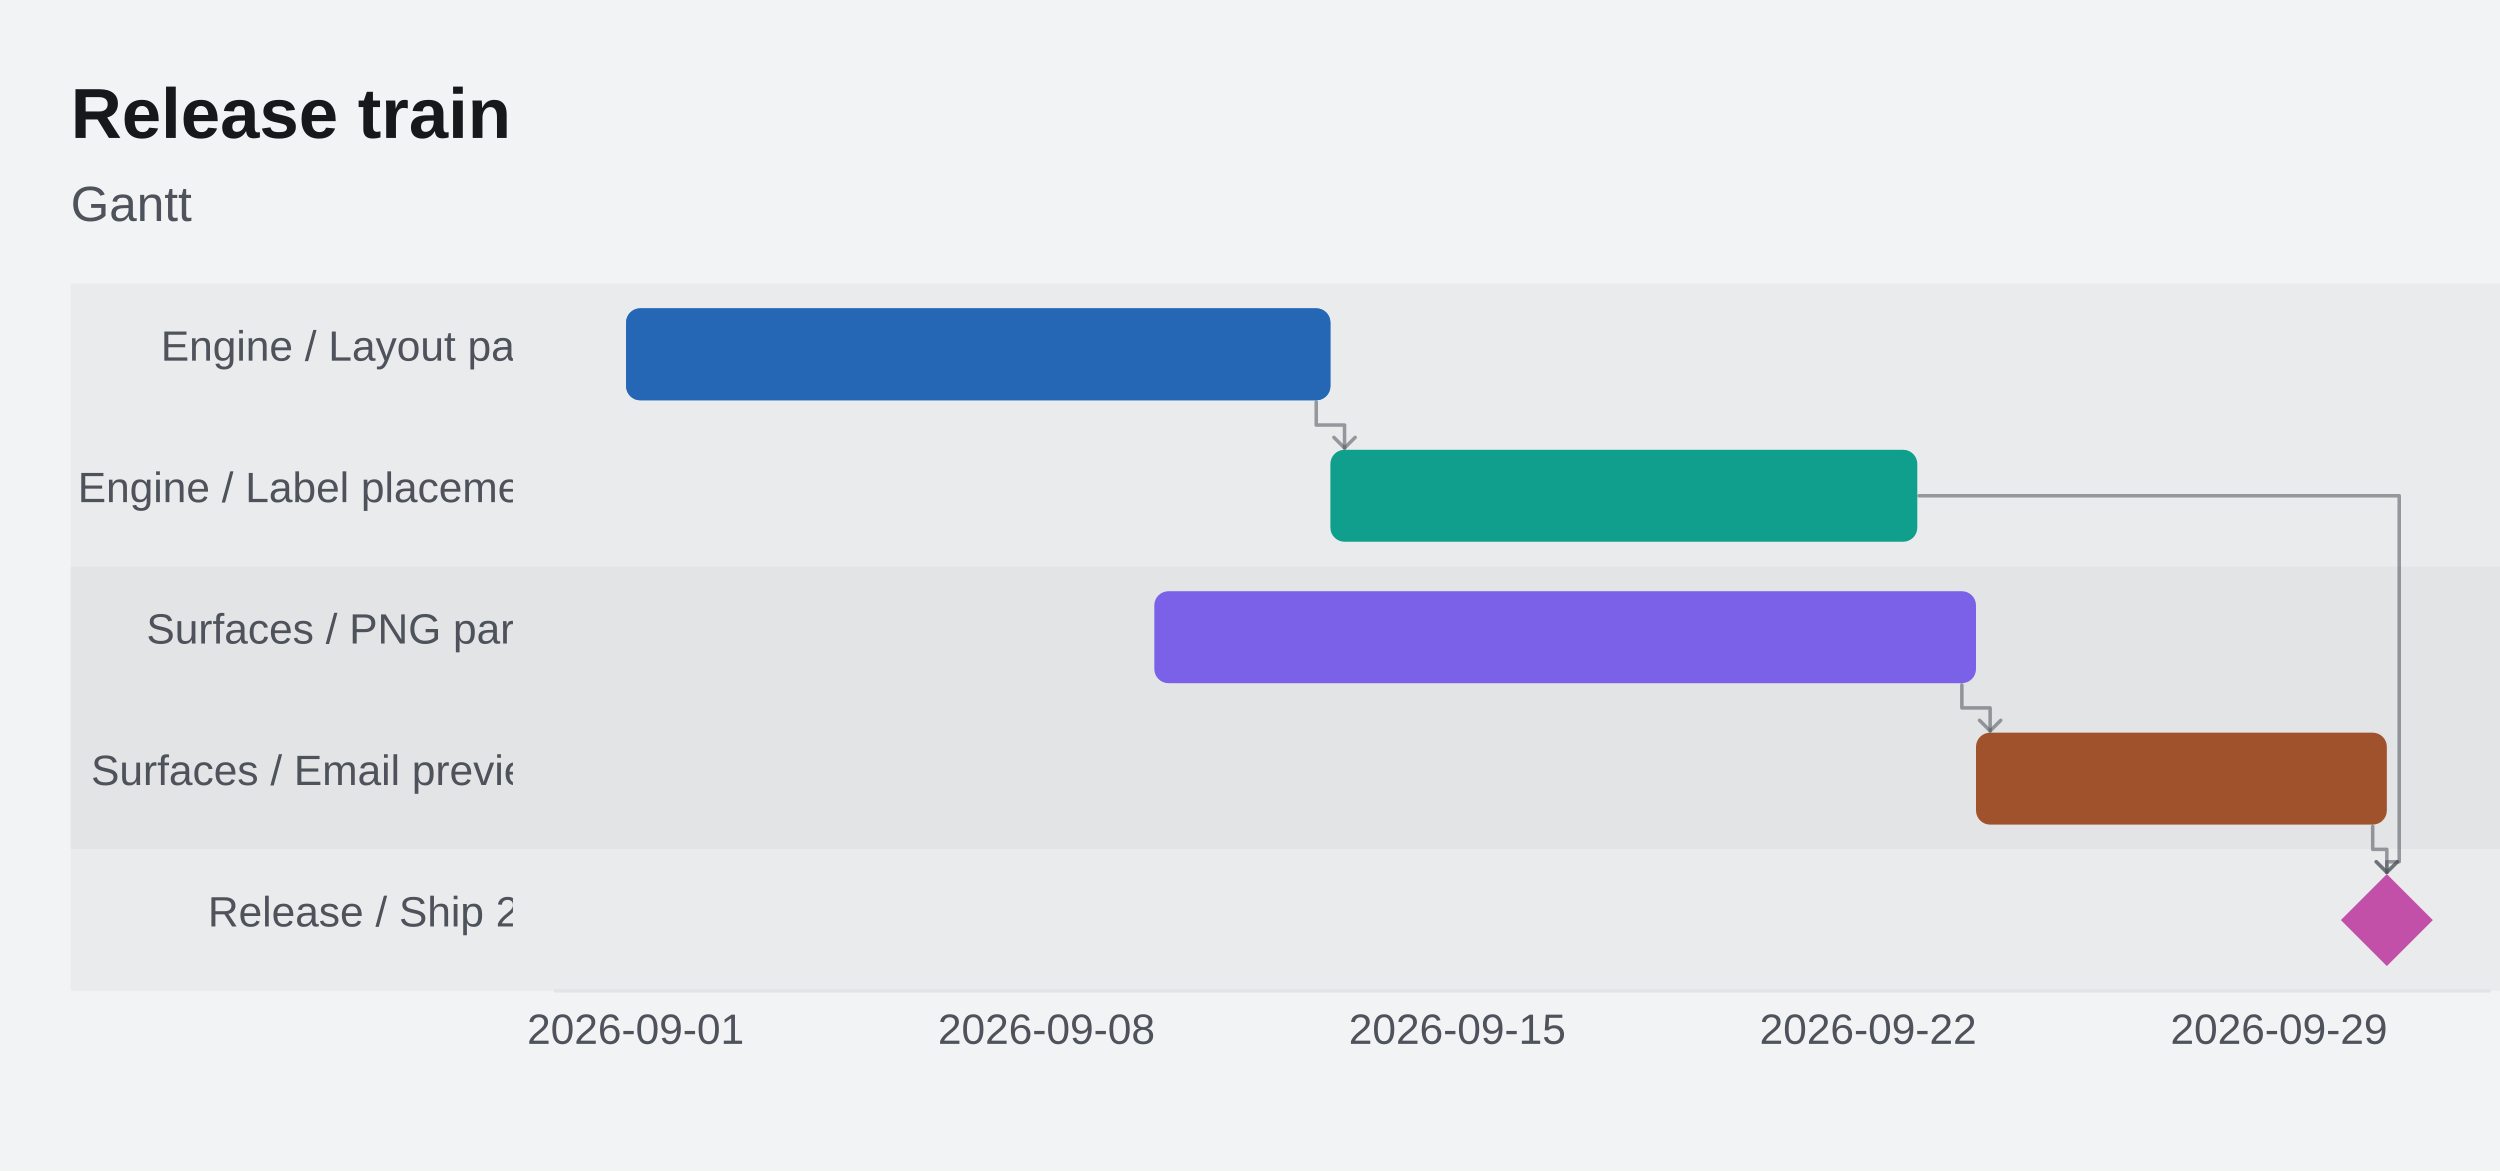
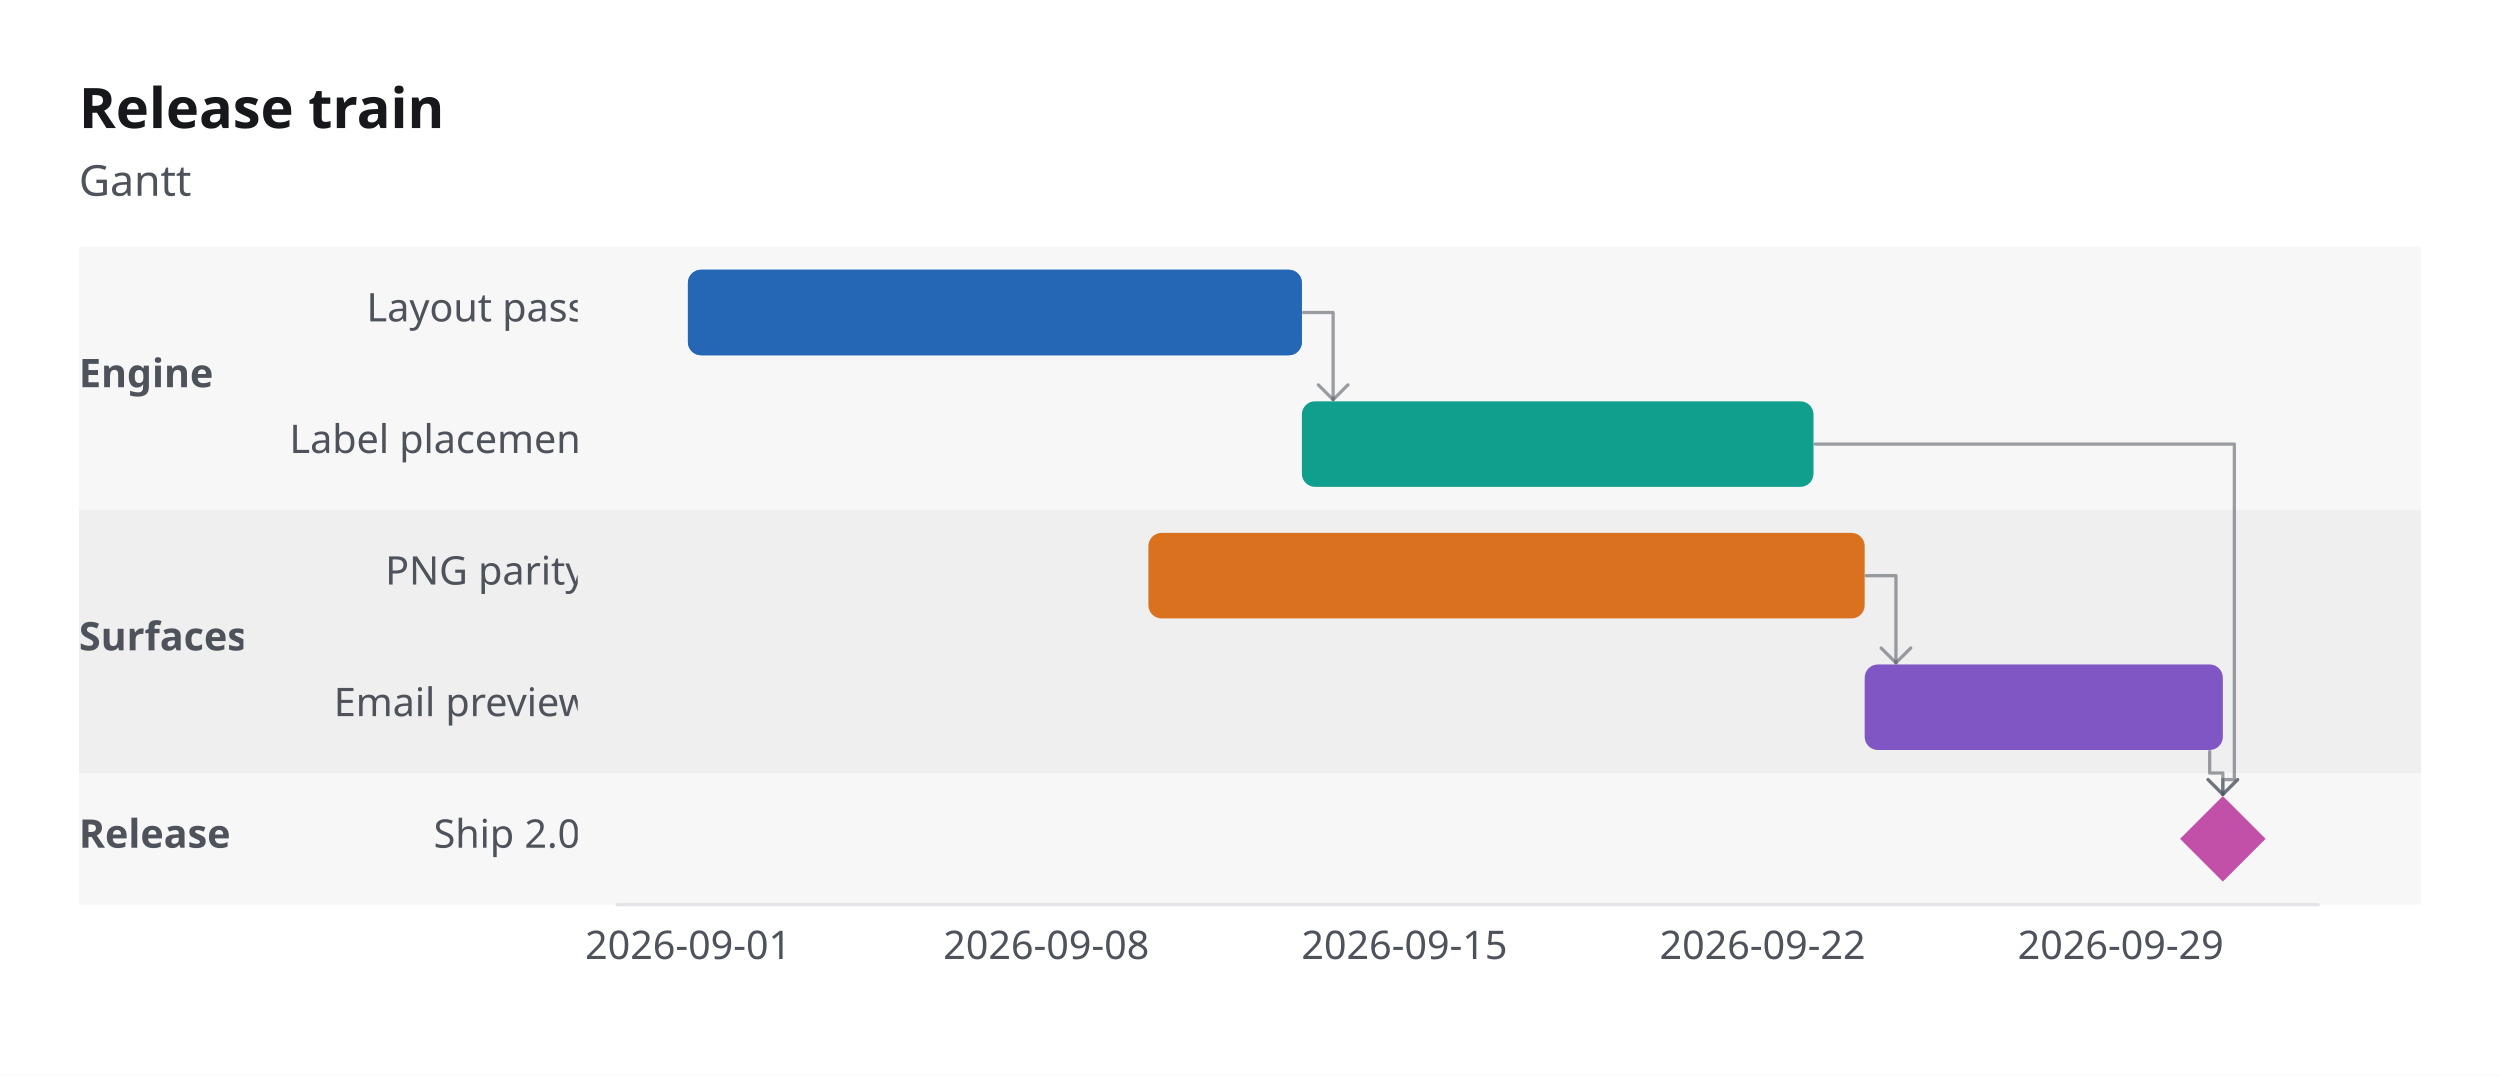
- <svg xmlns="http://www.w3.org/2000/svg" width="707" height="331" viewBox="4 0 707 331" stroke-linecap="round" stroke-linejoin="round" role="img" aria-label="Release train" aria-labelledby="cfx-mm-gantt-l-title" aria-describedby="cfx-mm-gantt-l-description">
+ <svg xmlns="http://www.w3.org/2000/svg" width="760" height="327" viewBox="0 0 760 327" stroke-linecap="round" stroke-linejoin="round" font-variant-numeric="tabular-nums" role="img" aria-label="Release train" aria-labelledby="cfx-mm-gantt-l-title" aria-describedby="cfx-mm-gantt-l-description">
  <defs>
    <clipPath id="cfx-mm-gantt-l-clip-1" clipPathUnits="userSpaceOnUse">
-       <rect x="24" y="24" width="712" height="283" />
-     </clipPath>
-     <clipPath id="cfx-mm-gantt-l-clip-19" clipPathUnits="userSpaceOnUse">
-       <rect x="24" y="80.2" width="712" height="226.8" />
-     </clipPath>
-     <clipPath id="cfx-mm-gantt-l-clip-46" clipPathUnits="userSpaceOnUse">
-       <rect x="24" y="87.2" width="125.059" height="26" />
-     </clipPath>
-     <clipPath id="cfx-mm-gantt-l-clip-51" clipPathUnits="userSpaceOnUse">
-       <rect x="24" y="127.2" width="125.059" height="26" />
-     </clipPath>
-     <clipPath id="cfx-mm-gantt-l-clip-56" clipPathUnits="userSpaceOnUse">
-       <rect x="24" y="167.2" width="125.059" height="26" />
-     </clipPath>
-     <clipPath id="cfx-mm-gantt-l-clip-61" clipPathUnits="userSpaceOnUse">
-       <rect x="24" y="207.2" width="125.059" height="26" />
-     </clipPath>
-     <clipPath id="cfx-mm-gantt-l-clip-66" clipPathUnits="userSpaceOnUse">
-       <rect x="24" y="247.2" width="125.059" height="26" />
-     </clipPath>
-     <clipPath id="cfx-mm-gantt-l-clip-72" clipPathUnits="userSpaceOnUse">
-       <rect x="161.059" y="80.2" width="546.939" height="200" />
-     </clipPath>
-     <clipPath id="cfx-mm-gantt-l-clip-74" clipPathUnits="userSpaceOnUse">
-       <path d="M 185.059 87.2 L 376.234 87.2 C 378.444 87.2 380.234 88.991 380.234 91.2 L 380.234 109.2 C 380.234 111.409 378.444 113.2 376.234 113.2 L 185.059 113.2 C 182.849 113.2 181.059 111.409 181.059 109.2 L 181.059 91.2 C 181.059 88.991 182.849 87.2 185.059 87.2 Z" clip-rule="evenodd" />
+       <rect x="24" y="24" width="712" height="279" />
+     </clipPath>
+     <clipPath id="cfx-mm-gantt-l-clip-12" clipPathUnits="userSpaceOnUse">
+       <rect x="24" y="75" width="50" height="80" />
+     </clipPath>
+     <clipPath id="cfx-mm-gantt-l-clip-18" clipPathUnits="userSpaceOnUse">
+       <rect x="24" y="155" width="50" height="80" />
+     </clipPath>
+     <clipPath id="cfx-mm-gantt-l-clip-24" clipPathUnits="userSpaceOnUse">
+       <rect x="24" y="235" width="50" height="40" />
+     </clipPath>
+     <clipPath id="cfx-mm-gantt-l-clip-28" clipPathUnits="userSpaceOnUse">
+       <rect x="24" y="75" width="712" height="228" />
+     </clipPath>
+     <clipPath id="cfx-mm-gantt-l-clip-55" clipPathUnits="userSpaceOnUse">
+       <rect x="86" y="82" width="89.624" height="26" />
+     </clipPath>
+     <clipPath id="cfx-mm-gantt-l-clip-60" clipPathUnits="userSpaceOnUse">
+       <rect x="86" y="122" width="89.624" height="26" />
+     </clipPath>
+     <clipPath id="cfx-mm-gantt-l-clip-65" clipPathUnits="userSpaceOnUse">
+       <rect x="86" y="162" width="89.624" height="26" />
+     </clipPath>
+     <clipPath id="cfx-mm-gantt-l-clip-70" clipPathUnits="userSpaceOnUse">
+       <rect x="86" y="202" width="89.624" height="26" />
+     </clipPath>
+     <clipPath id="cfx-mm-gantt-l-clip-75" clipPathUnits="userSpaceOnUse">
+       <rect x="86" y="242" width="89.624" height="26" />
+     </clipPath>
+     <clipPath id="cfx-mm-gantt-l-clip-81" clipPathUnits="userSpaceOnUse">
+       <rect x="187.624" y="75" width="517.116" height="200" />
+     </clipPath>
+     <clipPath id="cfx-mm-gantt-l-clip-83" clipPathUnits="userSpaceOnUse">
+       <path d="M 213.124 82 L 391.77 82 C 393.98 82 395.77 83.791 395.77 86 L 395.77 104 C 395.77 106.209 393.98 108 391.77 108 L 213.124 108 C 210.915 108 209.124 106.209 209.124 104 L 209.124 86 C 209.124 83.791 210.915 82 213.124 82 Z" clip-rule="evenodd" />
    </clipPath>
  </defs>
-   <rect x="0" y="0" width="760" height="331" rx="0" data-cfx-role="background" fill="#F2F3F4" stroke="none" stroke-width="1" />
+   <rect x="0" y="0" width="760" height="327" rx="0" data-cfx-role="background" fill="#FFFFFF" stroke="none" stroke-width="1" />
  <g clip-path="url(#cfx-mm-gantt-l-clip-1)">
-     <g data-cfx-role="frame-heading-source" data-cfx-authored-font-request="Calibri, Carlito, Segoe UI, Arial, system-ui, sans-serif|700|normal|20|">
+     <g data-cfx-role="frame-heading-source" data-cfx-authored-font-request="Archivo, &quot;Segoe UI Variable Text&quot;, &quot;Segoe UI&quot;, system-ui, -apple-system, sans-serif|600|normal|17|">
      <g data-cfx-role="frame-heading">
-         <text x="24" y="39" font-family="Calibri, Carlito, Segoe UI, Arial, system-ui, sans-serif" font-size="20" font-weight="700" font-style="normal" fill="#16181C" xml:space="preserve" style="white-space:pre;font-language-override:normal;font-palette:normal">Release train</text>
-       </g>
-     </g>
-     <g data-cfx-role="frame-heading-source" data-cfx-authored-font-request="Calibri, Carlito, Segoe UI, Arial, system-ui, sans-serif|400|normal|14|">
+         <text x="24" y="38.926" font-family="Archivo, &quot;Segoe UI Variable Text&quot;, &quot;Segoe UI&quot;, system-ui, -apple-system, sans-serif" font-size="17" font-weight="600" font-style="normal" fill="#16181C" xml:space="preserve" style="white-space:pre;font-language-override:normal;font-palette:normal">Release train</text>
+       </g>
+     </g>
+     <g data-cfx-role="frame-heading-source" data-cfx-authored-font-request="Archivo, &quot;Segoe UI Variable Text&quot;, &quot;Segoe UI&quot;, system-ui, -apple-system, sans-serif|400|normal|13|">
      <g data-cfx-role="frame-heading">
-         <text x="24" y="62.5" font-family="Calibri, Carlito, Segoe UI, Arial, system-ui, sans-serif" font-size="14" font-weight="400" font-style="normal" fill="#4D525B" xml:space="preserve" style="white-space:pre;font-language-override:normal;font-palette:normal">Gantt</text>
+         <text x="24" y="59.514" font-family="Archivo, &quot;Segoe UI Variable Text&quot;, &quot;Segoe UI&quot;, system-ui, -apple-system, sans-serif" font-size="13" font-weight="400" font-style="normal" fill="#4D525B" xml:space="preserve" style="white-space:pre;font-language-override:normal;font-palette:normal">Gantt</text>
      </g>
    </g>
  </g>
  <g id="cfx-mm-gantt-l-node-9" data-cfx-source-id="gantt" data-cfx-role="gantt-chart" data-cfx-max="46296" data-cfx-min="46266">
    <g id="cfx-mm-gantt-l-node-10" data-cfx-source-id="gantt-section-1" data-cfx-role="gantt-section" data-section="Engine">
-       <rect x="24" y="80.2" width="712" height="80" rx="0" data-cfx-role="gantt-section-band" fill="#EAEBEC" stroke="none" stroke-width="1" />
-     </g>
-     <g id="cfx-mm-gantt-l-node-13" data-cfx-source-id="gantt-section-2" data-cfx-role="gantt-section" data-section="Surfaces">
-       <rect x="24" y="160.2" width="712" height="80" rx="0" data-cfx-role="gantt-section-band" fill="#E3E4E5" stroke="none" stroke-width="1" />
-     </g>
-     <g id="cfx-mm-gantt-l-node-16" data-cfx-source-id="gantt-section-3" data-cfx-role="gantt-section" data-section="Release">
-       <rect x="24" y="240.2" width="712" height="40" rx="0" data-cfx-role="gantt-section-band" fill="#EAEBEC" stroke="none" stroke-width="1" />
-     </g>
-     <g clip-path="url(#cfx-mm-gantt-l-clip-19)">
-       <g transform="rotate(0 181.059 293.4)">
-         <g id="cfx-mm-gantt-l-node-21" data-cfx-source-id="schedule-tick-0" data-cfx-role="schedule-tick-label">
-           <text x="153.057" y="295.2" font-family="Calibri, Carlito, Segoe UI, Arial, system-ui, sans-serif" font-size="12" font-weight="400" font-style="normal" fill="#4D525B" xml:space="preserve" style="white-space:pre;font-language-override:normal;font-palette:normal;font-variant-numeric:tabular-nums">2026-09-01</text>
-         </g>
-       </g>
-     </g>
-     <g clip-path="url(#cfx-mm-gantt-l-clip-19)">
-       <g transform="rotate(0 297.244 293.4)">
-         <g id="cfx-mm-gantt-l-node-26" data-cfx-source-id="schedule-tick-1" data-cfx-role="schedule-tick-label">
-           <text x="269.243" y="295.2" font-family="Calibri, Carlito, Segoe UI, Arial, system-ui, sans-serif" font-size="12" font-weight="400" font-style="normal" fill="#4D525B" xml:space="preserve" style="white-space:pre;font-language-override:normal;font-palette:normal;font-variant-numeric:tabular-nums">2026-09-08</text>
-         </g>
-       </g>
-     </g>
-     <g clip-path="url(#cfx-mm-gantt-l-clip-19)">
-       <g transform="rotate(0 413.43 293.4)">
-         <g id="cfx-mm-gantt-l-node-31" data-cfx-source-id="schedule-tick-2" data-cfx-role="schedule-tick-label">
-           <text x="385.428" y="295.2" font-family="Calibri, Carlito, Segoe UI, Arial, system-ui, sans-serif" font-size="12" font-weight="400" font-style="normal" fill="#4D525B" xml:space="preserve" style="white-space:pre;font-language-override:normal;font-palette:normal;font-variant-numeric:tabular-nums">2026-09-15</text>
-         </g>
-       </g>
-     </g>
-     <g clip-path="url(#cfx-mm-gantt-l-clip-19)">
-       <g transform="rotate(0 529.616 293.4)">
-         <g id="cfx-mm-gantt-l-node-36" data-cfx-source-id="schedule-tick-3" data-cfx-role="schedule-tick-label">
-           <text x="501.614" y="295.2" font-family="Calibri, Carlito, Segoe UI, Arial, system-ui, sans-serif" font-size="12" font-weight="400" font-style="normal" fill="#4D525B" xml:space="preserve" style="white-space:pre;font-language-override:normal;font-palette:normal;font-variant-numeric:tabular-nums">2026-09-22</text>
-         </g>
-       </g>
-     </g>
-     <g clip-path="url(#cfx-mm-gantt-l-clip-19)">
-       <g transform="rotate(0 645.802 293.4)">
-         <g id="cfx-mm-gantt-l-node-41" data-cfx-source-id="schedule-tick-4" data-cfx-role="schedule-tick-label">
-           <text x="617.8" y="295.2" font-family="Calibri, Carlito, Segoe UI, Arial, system-ui, sans-serif" font-size="12" font-weight="400" font-style="normal" fill="#4D525B" xml:space="preserve" style="white-space:pre;font-language-override:normal;font-palette:normal;font-variant-numeric:tabular-nums">2026-09-29</text>
-         </g>
-       </g>
-     </g>
-     <line x1="161.059" y1="280.2" x2="707.998" y2="280.2" data-cfx-role="schedule-axis" fill="none" stroke="#E2E4E7" stroke-width="1" />
-     <g id="cfx-mm-gantt-l-node-45" data-cfx-source-id="schedule-lane-row-0" data-cfx-role="schedule-row" data-cfx-lane-id="cfx:auto:1">
-       <g clip-path="url(#cfx-mm-gantt-l-clip-46)">
-         <g id="cfx-mm-gantt-l-node-47" data-cfx-source-id="schedule-row-0" data-cfx-role="schedule-row-label">
-           <text x="49.49" y="102" font-family="Calibri, Carlito, Segoe UI, Arial, system-ui, sans-serif" font-size="12" font-weight="400" font-style="normal" fill="#4D525B" xml:space="preserve" style="white-space:pre;font-language-override:normal;font-palette:normal">Engine / Layout pass</text>
-         </g>
-       </g>
-     </g>
-     <g id="cfx-mm-gantt-l-node-50" data-cfx-source-id="schedule-lane-row-1" data-cfx-role="schedule-row" data-cfx-lane-id="cfx:auto:2">
-       <g clip-path="url(#cfx-mm-gantt-l-clip-51)">
-         <g id="cfx-mm-gantt-l-node-52" data-cfx-source-id="schedule-row-1" data-cfx-role="schedule-row-label">
-           <text x="26" y="142" font-family="Calibri, Carlito, Segoe UI, Arial, system-ui, sans-serif" font-size="12" font-weight="400" font-style="normal" fill="#4D525B" xml:space="preserve" style="white-space:pre;font-language-override:normal;font-palette:normal">Engine / Label placement</text>
-         </g>
-       </g>
-     </g>
-     <g id="cfx-mm-gantt-l-node-55" data-cfx-source-id="schedule-lane-row-2" data-cfx-role="schedule-row" data-cfx-lane-id="cfx:auto:3">
-       <g clip-path="url(#cfx-mm-gantt-l-clip-56)">
-         <g id="cfx-mm-gantt-l-node-57" data-cfx-source-id="schedule-row-2" data-cfx-role="schedule-row-label">
-           <text x="45.412" y="182" font-family="Calibri, Carlito, Segoe UI, Arial, system-ui, sans-serif" font-size="12" font-weight="400" font-style="normal" fill="#4D525B" xml:space="preserve" style="white-space:pre;font-language-override:normal;font-palette:normal">Surfaces / PNG parity</text>
-         </g>
-       </g>
-     </g>
-     <g id="cfx-mm-gantt-l-node-60" data-cfx-source-id="schedule-lane-row-3" data-cfx-role="schedule-row" data-cfx-lane-id="cfx:auto:4">
-       <g clip-path="url(#cfx-mm-gantt-l-clip-61)">
-         <g id="cfx-mm-gantt-l-node-62" data-cfx-source-id="schedule-row-3" data-cfx-role="schedule-row-label">
-           <text x="29.762" y="222" font-family="Calibri, Carlito, Segoe UI, Arial, system-ui, sans-serif" font-size="12" font-weight="400" font-style="normal" fill="#4D525B" xml:space="preserve" style="white-space:pre;font-language-override:normal;font-palette:normal">Surfaces / Email preview</text>
-         </g>
-       </g>
-     </g>
-     <g id="cfx-mm-gantt-l-node-65" data-cfx-source-id="schedule-lane-row-4" data-cfx-role="schedule-row" data-cfx-lane-id="cfx:auto:5">
-       <g clip-path="url(#cfx-mm-gantt-l-clip-66)">
-         <g id="cfx-mm-gantt-l-node-67" data-cfx-source-id="schedule-row-4" data-cfx-role="schedule-row-label">
-           <text x="62.803" y="262" font-family="Calibri, Carlito, Segoe UI, Arial, system-ui, sans-serif" font-size="12" font-weight="400" font-style="normal" fill="#4D525B" xml:space="preserve" style="white-space:pre;font-language-override:normal;font-palette:normal">Release / Ship 2.0</text>
-         </g>
-       </g>
-     </g>
-     <g id="cfx-mm-gantt-l-node-70" data-cfx-source-id="series-0-point-0" data-cfx-role="gantt-task" data-cfx-dependency="-1" data-cfx-duration="12d" data-cfx-end="46278" data-cfx-formatted-end="2026-09-13" data-cfx-formatted-start="2026-09-01" data-cfx-milestone="false" data-cfx-point="0" data-cfx-progress="1" data-cfx-range-end="46278" data-cfx-range-end-instant="2026-09-13T00:00:00.0000000Z" data-cfx-range-label="2026-09-01 – 2026-09-13" data-cfx-range-scale="time" data-cfx-range-start="46266" data-cfx-range-start-instant="2026-09-01T00:00:00.0000000Z" data-cfx-series="0" data-cfx-series-key="cfx:auto:1" data-cfx-series-scope="local" data-cfx-source-count="1" data-cfx-source-point="0" data-cfx-start="46266" role="img" aria-label="Engine / Layout pass: 2026-09-01 – 2026-09-13, 100%" data-cfx-description="Engine / Layout pass: 2026-09-01 – 2026-09-13, 100%">
-       <g>
-         <g clip-path="url(#cfx-mm-gantt-l-clip-72)">
-           <rect x="181.059" y="87.2" width="199.176" height="26" rx="4" data-cfx-role="gantt-task-shape" fill="#2A78D6" stroke="none" stroke-width="1" />
-           <g clip-path="url(#cfx-mm-gantt-l-clip-74)">
-             <rect x="181.059" y="87.2" width="199.176" height="26" rx="0" data-cfx-role="gantt-progress" fill="#2667B5" stroke="none" stroke-width="1" />
+       <rect x="24" y="75" width="712" height="80" rx="0" data-cfx-role="gantt-section-band" fill="#F7F7F7" stroke="none" stroke-width="1" />
+       <g clip-path="url(#cfx-mm-gantt-l-clip-12)">
+         <g id="cfx-mm-gantt-l-node-13" data-cfx-source-id="gantt-section-label-1" data-cfx-role="gantt-section-label">
+           <text x="24" y="117.702" font-family="Archivo, &quot;Segoe UI Variable Text&quot;, &quot;Segoe UI&quot;, system-ui, -apple-system, sans-serif" font-size="12" font-weight="600" font-style="normal" fill="#4D525B" xml:space="preserve" style="white-space:pre;font-language-override:normal;font-palette:normal">Engine</text>
+         </g>
+       </g>
+     </g>
+     <g id="cfx-mm-gantt-l-node-16" data-cfx-source-id="gantt-section-2" data-cfx-role="gantt-section" data-section="Surfaces">
+       <rect x="24" y="155" width="712" height="80" rx="0" data-cfx-role="gantt-section-band" fill="#EFEFEF" stroke="none" stroke-width="1" />
+       <g clip-path="url(#cfx-mm-gantt-l-clip-18)">
+         <g id="cfx-mm-gantt-l-node-19" data-cfx-source-id="gantt-section-label-2" data-cfx-role="gantt-section-label">
+           <text x="24" y="197.702" font-family="Archivo, &quot;Segoe UI Variable Text&quot;, &quot;Segoe UI&quot;, system-ui, -apple-system, sans-serif" font-size="12" font-weight="600" font-style="normal" fill="#4D525B" xml:space="preserve" style="white-space:pre;font-language-override:normal;font-palette:normal">Surfaces</text>
+         </g>
+       </g>
+     </g>
+     <g id="cfx-mm-gantt-l-node-22" data-cfx-source-id="gantt-section-3" data-cfx-role="gantt-section" data-section="Release">
+       <rect x="24" y="235" width="712" height="40" rx="0" data-cfx-role="gantt-section-band" fill="#F7F7F7" stroke="none" stroke-width="1" />
+       <g clip-path="url(#cfx-mm-gantt-l-clip-24)">
+         <g id="cfx-mm-gantt-l-node-25" data-cfx-source-id="gantt-section-label-3" data-cfx-role="gantt-section-label">
+           <text x="24" y="257.702" font-family="Archivo, &quot;Segoe UI Variable Text&quot;, &quot;Segoe UI&quot;, system-ui, -apple-system, sans-serif" font-size="12" font-weight="600" font-style="normal" fill="#4D525B" xml:space="preserve" style="white-space:pre;font-language-override:normal;font-palette:normal">Release</text>
+         </g>
+       </g>
+     </g>
+     <g clip-path="url(#cfx-mm-gantt-l-clip-28)">
+       <g transform="rotate(0 209.124 288.834)">
+         <g id="cfx-mm-gantt-l-node-30" data-cfx-source-id="schedule-tick-0" data-cfx-role="schedule-tick-label">
+           <text x="177.864" y="291.536" font-family="Archivo, &quot;Segoe UI Variable Text&quot;, &quot;Segoe UI&quot;, system-ui, -apple-system, sans-serif" font-size="12" font-weight="400" font-style="normal" fill="#4D525B" xml:space="preserve" style="white-space:pre;font-language-override:normal;font-palette:normal;font-variant-numeric:tabular-nums">2026-09-01</text>
+         </g>
+       </g>
+     </g>
+     <g clip-path="url(#cfx-mm-gantt-l-clip-28)">
+       <g transform="rotate(0 318.001 288.834)">
+         <g id="cfx-mm-gantt-l-node-35" data-cfx-source-id="schedule-tick-1" data-cfx-role="schedule-tick-label">
+           <text x="286.741" y="291.536" font-family="Archivo, &quot;Segoe UI Variable Text&quot;, &quot;Segoe UI&quot;, system-ui, -apple-system, sans-serif" font-size="12" font-weight="400" font-style="normal" fill="#4D525B" xml:space="preserve" style="white-space:pre;font-language-override:normal;font-palette:normal;font-variant-numeric:tabular-nums">2026-09-08</text>
+         </g>
+       </g>
+     </g>
+     <g clip-path="url(#cfx-mm-gantt-l-clip-28)">
+       <g transform="rotate(0 426.878 288.834)">
+         <g id="cfx-mm-gantt-l-node-40" data-cfx-source-id="schedule-tick-2" data-cfx-role="schedule-tick-label">
+           <text x="395.618" y="291.536" font-family="Archivo, &quot;Segoe UI Variable Text&quot;, &quot;Segoe UI&quot;, system-ui, -apple-system, sans-serif" font-size="12" font-weight="400" font-style="normal" fill="#4D525B" xml:space="preserve" style="white-space:pre;font-language-override:normal;font-palette:normal;font-variant-numeric:tabular-nums">2026-09-15</text>
+         </g>
+       </g>
+     </g>
+     <g clip-path="url(#cfx-mm-gantt-l-clip-28)">
+       <g transform="rotate(0 535.755 288.834)">
+         <g id="cfx-mm-gantt-l-node-45" data-cfx-source-id="schedule-tick-3" data-cfx-role="schedule-tick-label">
+           <text x="504.495" y="291.536" font-family="Archivo, &quot;Segoe UI Variable Text&quot;, &quot;Segoe UI&quot;, system-ui, -apple-system, sans-serif" font-size="12" font-weight="400" font-style="normal" fill="#4D525B" xml:space="preserve" style="white-space:pre;font-language-override:normal;font-palette:normal;font-variant-numeric:tabular-nums">2026-09-22</text>
+         </g>
+       </g>
+     </g>
+     <g clip-path="url(#cfx-mm-gantt-l-clip-28)">
+       <g transform="rotate(0 644.632 288.834)">
+         <g id="cfx-mm-gantt-l-node-50" data-cfx-source-id="schedule-tick-4" data-cfx-role="schedule-tick-label">
+           <text x="613.372" y="291.536" font-family="Archivo, &quot;Segoe UI Variable Text&quot;, &quot;Segoe UI&quot;, system-ui, -apple-system, sans-serif" font-size="12" font-weight="400" font-style="normal" fill="#4D525B" xml:space="preserve" style="white-space:pre;font-language-override:normal;font-palette:normal;font-variant-numeric:tabular-nums">2026-09-29</text>
+         </g>
+       </g>
+     </g>
+     <line x1="187.624" y1="275" x2="704.74" y2="275" data-cfx-role="schedule-axis" fill="none" stroke="#E2E4E7" stroke-width="1" />
+     <g id="cfx-mm-gantt-l-node-54" data-cfx-source-id="schedule-lane-row-0" data-cfx-role="schedule-row" data-cfx-lane-id="cfx:auto:1">
+       <g clip-path="url(#cfx-mm-gantt-l-clip-55)">
+         <g id="cfx-mm-gantt-l-node-56" data-cfx-source-id="schedule-row-0" data-cfx-role="schedule-row-label">
+           <text x="111.424" y="97.702" font-family="Archivo, &quot;Segoe UI Variable Text&quot;, &quot;Segoe UI&quot;, system-ui, -apple-system, sans-serif" font-size="12" font-weight="400" font-style="normal" fill="#4D525B" xml:space="preserve" style="white-space:pre;font-language-override:normal;font-palette:normal">Layout pass</text>
+         </g>
+       </g>
+     </g>
+     <g id="cfx-mm-gantt-l-node-59" data-cfx-source-id="schedule-lane-row-1" data-cfx-role="schedule-row" data-cfx-lane-id="cfx:auto:2">
+       <g clip-path="url(#cfx-mm-gantt-l-clip-60)">
+         <g id="cfx-mm-gantt-l-node-61" data-cfx-source-id="schedule-row-1" data-cfx-role="schedule-row-label">
+           <text x="88" y="137.702" font-family="Archivo, &quot;Segoe UI Variable Text&quot;, &quot;Segoe UI&quot;, system-ui, -apple-system, sans-serif" font-size="12" font-weight="400" font-style="normal" fill="#4D525B" xml:space="preserve" style="white-space:pre;font-language-override:normal;font-palette:normal">Label placement</text>
+         </g>
+       </g>
+     </g>
+     <g id="cfx-mm-gantt-l-node-64" data-cfx-source-id="schedule-lane-row-2" data-cfx-role="schedule-row" data-cfx-lane-id="cfx:auto:3">
+       <g clip-path="url(#cfx-mm-gantt-l-clip-65)">
+         <g id="cfx-mm-gantt-l-node-66" data-cfx-source-id="schedule-row-2" data-cfx-role="schedule-row-label">
+           <text x="117.112" y="177.702" font-family="Archivo, &quot;Segoe UI Variable Text&quot;, &quot;Segoe UI&quot;, system-ui, -apple-system, sans-serif" font-size="12" font-weight="400" font-style="normal" fill="#4D525B" xml:space="preserve" style="white-space:pre;font-language-override:normal;font-palette:normal">PNG parity</text>
+         </g>
+       </g>
+     </g>
+     <g id="cfx-mm-gantt-l-node-69" data-cfx-source-id="schedule-lane-row-3" data-cfx-role="schedule-row" data-cfx-lane-id="cfx:auto:4">
+       <g clip-path="url(#cfx-mm-gantt-l-clip-70)">
+         <g id="cfx-mm-gantt-l-node-71" data-cfx-source-id="schedule-row-3" data-cfx-role="schedule-row-label">
+           <text x="101.488" y="217.702" font-family="Archivo, &quot;Segoe UI Variable Text&quot;, &quot;Segoe UI&quot;, system-ui, -apple-system, sans-serif" font-size="12" font-weight="400" font-style="normal" fill="#4D525B" xml:space="preserve" style="white-space:pre;font-language-override:normal;font-palette:normal">Email preview</text>
+         </g>
+       </g>
+     </g>
+     <g id="cfx-mm-gantt-l-node-74" data-cfx-source-id="schedule-lane-row-4" data-cfx-role="schedule-row" data-cfx-lane-id="cfx:auto:5">
+       <g clip-path="url(#cfx-mm-gantt-l-clip-75)">
+         <g id="cfx-mm-gantt-l-node-76" data-cfx-source-id="schedule-row-4" data-cfx-role="schedule-row-label">
+           <text x="131.824" y="257.702" font-family="Archivo, &quot;Segoe UI Variable Text&quot;, &quot;Segoe UI&quot;, system-ui, -apple-system, sans-serif" font-size="12" font-weight="400" font-style="normal" fill="#4D525B" xml:space="preserve" style="white-space:pre;font-language-override:normal;font-palette:normal">Ship 2.0</text>
+         </g>
+       </g>
+     </g>
+     <g id="cfx-mm-gantt-l-node-79" data-cfx-source-id="series-0-point-0" data-cfx-role="gantt-task" data-cfx-dependency="-1" data-cfx-duration="12d" data-cfx-end="46278" data-cfx-formatted-end="2026-09-13" data-cfx-formatted-start="2026-09-01" data-cfx-milestone="false" data-cfx-point="0" data-cfx-progress="1" data-cfx-range-end="46278" data-cfx-range-end-instant="2026-09-13T00:00:00.0000000Z" data-cfx-range-label="2026-09-01 – 2026-09-13" data-cfx-range-scale="time" data-cfx-range-start="46266" data-cfx-range-start-instant="2026-09-01T00:00:00.0000000Z" data-cfx-series="0" data-cfx-series-key="cfx:auto:1" data-cfx-series-scope="local" data-cfx-source-count="1" data-cfx-source-point="0" data-cfx-start="46266" role="img" aria-label="Layout pass: 2026-09-01 – 2026-09-13, 100%" data-cfx-description="Layout pass: 2026-09-01 – 2026-09-13, 100%">
+       <g>
+         <g clip-path="url(#cfx-mm-gantt-l-clip-81)">
+           <rect x="209.124" y="82" width="186.646" height="26" rx="4" data-cfx-role="gantt-task-shape" fill="#2A78D6" stroke="none" stroke-width="1" />
+           <g clip-path="url(#cfx-mm-gantt-l-clip-83)">
+             <rect x="209.124" y="82" width="186.646" height="26" rx="0" data-cfx-role="gantt-progress" fill="#2667B5" stroke="none" stroke-width="1" />
          </g>
        </g>
      </g>
    </g>
-     <g id="cfx-mm-gantt-l-node-80" data-cfx-source-id="series-1-point-0" data-cfx-role="gantt-task" data-cfx-dependency="0" data-cfx-duration="10d" data-cfx-end="46288" data-cfx-formatted-end="2026-09-23" data-cfx-formatted-start="2026-09-13" data-cfx-milestone="false" data-cfx-point="0" data-cfx-progress="0" data-cfx-range-end="46288" data-cfx-range-end-instant="2026-09-23T00:00:00.0000000Z" data-cfx-range-label="2026-09-13 – 2026-09-23" data-cfx-range-scale="time" data-cfx-range-start="46278" data-cfx-range-start-instant="2026-09-13T00:00:00.0000000Z" data-cfx-series="1" data-cfx-series-key="cfx:auto:2" data-cfx-series-scope="local" data-cfx-source-count="1" data-cfx-source-point="0" data-cfx-start="46278" role="img" aria-label="Engine / Label placement: 2026-09-13 – 2026-09-23, 0%" data-cfx-description="Engine / Label placement: 2026-09-13 – 2026-09-23, 0%">
-       <g>
-         <g clip-path="url(#cfx-mm-gantt-l-clip-72)">
-           <rect x="380.234" y="127.2" width="165.98" height="26" rx="4" data-cfx-role="gantt-task-shape" fill="#0F9F8C" stroke="none" stroke-width="1" />
-         </g>
-       </g>
-     </g>
-     <g id="cfx-mm-gantt-l-node-87" data-cfx-source-id="series-2-point-0" data-cfx-role="gantt-task" data-cfx-dependency="-1" data-cfx-duration="14d" data-cfx-end="46289" data-cfx-formatted-end="2026-09-24" data-cfx-formatted-start="2026-09-10" data-cfx-milestone="false" data-cfx-point="0" data-cfx-progress="0" data-cfx-range-end="46289" data-cfx-range-end-instant="2026-09-24T00:00:00.0000000Z" data-cfx-range-label="2026-09-10 – 2026-09-24" data-cfx-range-scale="time" data-cfx-range-start="46275" data-cfx-range-start-instant="2026-09-10T00:00:00.0000000Z" data-cfx-series="2" data-cfx-series-key="cfx:auto:3" data-cfx-series-scope="local" data-cfx-source-count="1" data-cfx-source-point="0" data-cfx-start="46275" role="img" aria-label="Surfaces / PNG parity: 2026-09-10 – 2026-09-24, 0%" data-cfx-description="Surfaces / PNG parity: 2026-09-10 – 2026-09-24, 0%">
-       <g>
-         <g clip-path="url(#cfx-mm-gantt-l-clip-72)">
-           <rect x="330.44" y="167.2" width="232.372" height="26" rx="4" data-cfx-role="gantt-task-shape" fill="#7B61E8" stroke="none" stroke-width="1" />
-         </g>
-       </g>
-     </g>
-     <g id="cfx-mm-gantt-l-node-94" data-cfx-source-id="series-3-point-0" data-cfx-role="gantt-task" data-cfx-dependency="2" data-cfx-duration="7d" data-cfx-end="46296" data-cfx-formatted-end="2026-10-01" data-cfx-formatted-start="2026-09-24" data-cfx-milestone="false" data-cfx-point="0" data-cfx-progress="0" data-cfx-range-end="46296" data-cfx-range-end-instant="2026-10-01T00:00:00.0000000Z" data-cfx-range-label="2026-09-24 – 2026-10-01" data-cfx-range-scale="time" data-cfx-range-start="46289" data-cfx-range-start-instant="2026-09-24T00:00:00.0000000Z" data-cfx-series="3" data-cfx-series-key="cfx:auto:4" data-cfx-series-scope="local" data-cfx-source-count="1" data-cfx-source-point="0" data-cfx-start="46289" role="img" aria-label="Surfaces / Email preview: 2026-09-24 – 2026-10-01, 0%" data-cfx-description="Surfaces / Email preview: 2026-09-24 – 2026-10-01, 0%">
-       <g>
-         <g clip-path="url(#cfx-mm-gantt-l-clip-72)">
-           <rect x="562.812" y="207.2" width="116.186" height="26" rx="4" data-cfx-role="gantt-task-shape" fill="#A0522D" stroke="none" stroke-width="1" />
-         </g>
-       </g>
-     </g>
-     <g id="cfx-mm-gantt-l-node-101" data-cfx-source-id="series-4-point-0" data-cfx-role="gantt-milestone" data-cfx-dependencies="3,1" data-cfx-dependency="3" data-cfx-duration="0s" data-cfx-end="46296" data-cfx-formatted-end="2026-10-01" data-cfx-formatted-start="2026-10-01" data-cfx-milestone="true" data-cfx-point="0" data-cfx-progress="1" data-cfx-range-end="46296" data-cfx-range-end-instant="2026-10-01T00:00:00.0000000Z" data-cfx-range-label="2026-10-01 – 2026-10-01" data-cfx-range-scale="time" data-cfx-range-start="46296" data-cfx-range-start-instant="2026-10-01T00:00:00.0000000Z" data-cfx-series="4" data-cfx-series-key="cfx:auto:5" data-cfx-series-scope="local" data-cfx-source-count="1" data-cfx-source-point="0" data-cfx-start="46296" role="img" aria-label="Release / Ship 2.0: 2026-10-01 – 2026-10-01, 100%" data-cfx-description="Release / Ship 2.0: 2026-10-01 – 2026-10-01, 100%">
-       <g>
-         <g clip-path="url(#cfx-mm-gantt-l-clip-72)">
-           <path d="M 678.998 247.2 L 691.998 260.2 L 678.998 273.2 L 665.998 260.2 Z" data-cfx-role="gantt-milestone-shape" fill="#C24FA8" stroke="none" stroke-width="1" fill-rule="evenodd" />
-         </g>
-       </g>
-     </g>
-     <g clip-path="url(#cfx-mm-gantt-l-clip-72)" />
-     <g clip-path="url(#cfx-mm-gantt-l-clip-72)">
-       <g id="cfx-mm-gantt-l-node-111" data-cfx-source-id="gantt-dependency-0-1" data-cfx-role="gantt-dependency" data-cfx-predecessor-id="cfx:auto:1" data-cfx-source="series-0" data-cfx-successor-id="cfx:auto:2" data-cfx-target="series-1" role="img" aria-label="Engine / Layout pass → Engine / Label placement" data-cfx-description="Engine / Layout pass → Engine / Label placement">
-         <g>
-           <path d="M 376.234 113.7 L 376.234 120.2 L 384.234 120.2 L 384.234 126.7" data-cfx-role="gantt-dependency-line" fill="none" stroke="rgba(77,82,91,0.549)" stroke-width="1" />
-           <path d="M 381.234 123.7 L 384.234 126.7 L 387.234 123.7" data-cfx-role="gantt-dependency-arrow" fill="none" stroke="rgba(77,82,91,0.549)" stroke-width="1" />
-         </g>
-       </g>
-       <g id="cfx-mm-gantt-l-node-117" data-cfx-source-id="gantt-dependency-2-3" data-cfx-role="gantt-dependency" data-cfx-predecessor-id="cfx:auto:3" data-cfx-source="series-2" data-cfx-successor-id="cfx:auto:4" data-cfx-target="series-3" role="img" aria-label="Surfaces / PNG parity → Surfaces / Email preview" data-cfx-description="Surfaces / PNG parity → Surfaces / Email preview">
-         <g>
-           <path d="M 558.812 193.7 L 558.812 200.2 L 566.812 200.2 L 566.812 206.7" data-cfx-role="gantt-dependency-line" fill="none" stroke="rgba(77,82,91,0.549)" stroke-width="1" />
-           <path d="M 563.812 203.7 L 566.812 206.7 L 569.812 203.7" data-cfx-role="gantt-dependency-arrow" fill="none" stroke="rgba(77,82,91,0.549)" stroke-width="1" />
-         </g>
-       </g>
-       <g id="cfx-mm-gantt-l-node-123" data-cfx-source-id="gantt-dependency-3-4" data-cfx-role="gantt-dependency" data-cfx-predecessor-id="cfx:auto:4" data-cfx-source="series-3" data-cfx-successor-id="cfx:auto:5" data-cfx-target="series-4" role="img" aria-label="Surfaces / Email preview → Release / Ship 2.0" data-cfx-description="Surfaces / Email preview → Release / Ship 2.0">
-         <g>
-           <path d="M 674.998 233.7 L 674.998 240.2 L 678.998 240.2 L 678.998 246.7" data-cfx-role="gantt-dependency-line" fill="none" stroke="rgba(77,82,91,0.549)" stroke-width="1" />
-           <path d="M 675.998 243.7 L 678.998 246.7 L 681.998 243.7" data-cfx-role="gantt-dependency-arrow" fill="none" stroke="rgba(77,82,91,0.549)" stroke-width="1" />
-         </g>
-       </g>
-       <g id="cfx-mm-gantt-l-node-129" data-cfx-source-id="gantt-dependency-1-4" data-cfx-role="gantt-dependency" data-cfx-predecessor-id="cfx:auto:2" data-cfx-source="series-1" data-cfx-successor-id="cfx:auto:5" data-cfx-target="series-4" role="img" aria-label="Engine / Label placement → Release / Ship 2.0" data-cfx-description="Engine / Label placement → Release / Ship 2.0">
-         <g>
-           <path d="M 546.714 140.2 L 682.498 140.2 L 682.498 243.7 L 678.998 243.7 L 678.998 246.7" data-cfx-role="gantt-dependency-line" fill="none" stroke="rgba(77,82,91,0.549)" stroke-width="1" />
-           <path d="M 675.998 243.7 L 678.998 246.7 L 681.998 243.7" data-cfx-role="gantt-dependency-arrow" fill="none" stroke="rgba(77,82,91,0.549)" stroke-width="1" />
+     <g id="cfx-mm-gantt-l-node-89" data-cfx-source-id="series-1-point-0" data-cfx-role="gantt-task" data-cfx-dependency="0" data-cfx-duration="10d" data-cfx-end="46288" data-cfx-formatted-end="2026-09-23" data-cfx-formatted-start="2026-09-13" data-cfx-milestone="false" data-cfx-point="0" data-cfx-progress="0" data-cfx-range-end="46288" data-cfx-range-end-instant="2026-09-23T00:00:00.0000000Z" data-cfx-range-label="2026-09-13 – 2026-09-23" data-cfx-range-scale="time" data-cfx-range-start="46278" data-cfx-range-start-instant="2026-09-13T00:00:00.0000000Z" data-cfx-series="1" data-cfx-series-key="cfx:auto:2" data-cfx-series-scope="local" data-cfx-source-count="1" data-cfx-source-point="0" data-cfx-start="46278" role="img" aria-label="Label placement: 2026-09-13 – 2026-09-23, 0%" data-cfx-description="Label placement: 2026-09-13 – 2026-09-23, 0%">
+       <g>
+         <g clip-path="url(#cfx-mm-gantt-l-clip-81)">
+           <rect x="395.77" y="122" width="155.539" height="26" rx="4" data-cfx-role="gantt-task-shape" fill="#0F9F8C" stroke="none" stroke-width="1" />
+         </g>
+       </g>
+     </g>
+     <g id="cfx-mm-gantt-l-node-96" data-cfx-source-id="series-2-point-0" data-cfx-role="gantt-task" data-cfx-dependency="-1" data-cfx-duration="14d" data-cfx-end="46289" data-cfx-formatted-end="2026-09-24" data-cfx-formatted-start="2026-09-10" data-cfx-milestone="false" data-cfx-point="0" data-cfx-progress="0" data-cfx-range-end="46289" data-cfx-range-end-instant="2026-09-24T00:00:00.0000000Z" data-cfx-range-label="2026-09-10 – 2026-09-24" data-cfx-range-scale="time" data-cfx-range-start="46275" data-cfx-range-start-instant="2026-09-10T00:00:00.0000000Z" data-cfx-series="2" data-cfx-series-key="cfx:auto:3" data-cfx-series-scope="local" data-cfx-source-count="1" data-cfx-source-point="0" data-cfx-start="46275" role="img" aria-label="PNG parity: 2026-09-10 – 2026-09-24, 0%" data-cfx-description="PNG parity: 2026-09-10 – 2026-09-24, 0%">
+       <g>
+         <g clip-path="url(#cfx-mm-gantt-l-clip-81)">
+           <rect x="349.109" y="162" width="217.754" height="26" rx="4" data-cfx-role="gantt-task-shape" fill="#D9711F" stroke="none" stroke-width="1" />
+         </g>
+       </g>
+     </g>
+     <g id="cfx-mm-gantt-l-node-103" data-cfx-source-id="series-3-point-0" data-cfx-role="gantt-task" data-cfx-dependency="2" data-cfx-duration="7d" data-cfx-end="46296" data-cfx-formatted-end="2026-10-01" data-cfx-formatted-start="2026-09-24" data-cfx-milestone="false" data-cfx-point="0" data-cfx-progress="0" data-cfx-range-end="46296" data-cfx-range-end-instant="2026-10-01T00:00:00.0000000Z" data-cfx-range-label="2026-09-24 – 2026-10-01" data-cfx-range-scale="time" data-cfx-range-start="46289" data-cfx-range-start-instant="2026-09-24T00:00:00.0000000Z" data-cfx-series="3" data-cfx-series-key="cfx:auto:4" data-cfx-series-scope="local" data-cfx-source-count="1" data-cfx-source-point="0" data-cfx-start="46289" role="img" aria-label="Email preview: 2026-09-24 – 2026-10-01, 0%" data-cfx-description="Email preview: 2026-09-24 – 2026-10-01, 0%">
+       <g>
+         <g clip-path="url(#cfx-mm-gantt-l-clip-81)">
+           <rect x="566.863" y="202" width="108.877" height="26" rx="4" data-cfx-role="gantt-task-shape" fill="#8055C4" stroke="none" stroke-width="1" />
+         </g>
+       </g>
+     </g>
+     <g id="cfx-mm-gantt-l-node-110" data-cfx-source-id="series-4-point-0" data-cfx-role="gantt-milestone" data-cfx-dependencies="3,1" data-cfx-dependency="3" data-cfx-duration="0s" data-cfx-end="46296" data-cfx-formatted-end="2026-10-01" data-cfx-formatted-start="2026-10-01" data-cfx-milestone="true" data-cfx-point="0" data-cfx-progress="1" data-cfx-range-end="46296" data-cfx-range-end-instant="2026-10-01T00:00:00.0000000Z" data-cfx-range-label="2026-10-01 – 2026-10-01" data-cfx-range-scale="time" data-cfx-range-start="46296" data-cfx-range-start-instant="2026-10-01T00:00:00.0000000Z" data-cfx-series="4" data-cfx-series-key="cfx:auto:5" data-cfx-series-scope="local" data-cfx-source-count="1" data-cfx-source-point="0" data-cfx-start="46296" role="img" aria-label="Ship 2.0: 2026-10-01 – 2026-10-01, 100%" data-cfx-description="Ship 2.0: 2026-10-01 – 2026-10-01, 100%">
+       <g>
+         <g clip-path="url(#cfx-mm-gantt-l-clip-81)">
+           <path d="M 675.74 242 L 688.74 255 L 675.74 268 L 662.74 255 Z" data-cfx-role="gantt-milestone-shape" fill="#C24FA8" stroke="none" stroke-width="1" fill-rule="evenodd" />
+         </g>
+       </g>
+     </g>
+     <g clip-path="url(#cfx-mm-gantt-l-clip-81)" />
+     <g clip-path="url(#cfx-mm-gantt-l-clip-81)">
+       <g id="cfx-mm-gantt-l-node-120" data-cfx-source-id="gantt-dependency-0-1" data-cfx-role="gantt-dependency" data-cfx-predecessor-id="cfx:auto:1" data-cfx-source="series-0" data-cfx-successor-id="cfx:auto:2" data-cfx-target="series-1" role="img" aria-label="Layout pass → Label placement" data-cfx-description="Layout pass → Label placement">
+         <g>
+           <path d="M 396.271 95 L 405.271 95 L 405.271 121.5" data-cfx-role="gantt-dependency-line" fill="none" stroke="rgba(77,82,91,0.549)" stroke-width="1" />
+           <path d="M 400.771 117 L 405.271 121.5 L 409.771 117" data-cfx-role="gantt-dependency-arrow" fill="none" stroke="rgba(77,82,91,0.549)" stroke-width="1" />
+         </g>
+       </g>
+       <g id="cfx-mm-gantt-l-node-126" data-cfx-source-id="gantt-dependency-2-3" data-cfx-role="gantt-dependency" data-cfx-predecessor-id="cfx:auto:3" data-cfx-source="series-2" data-cfx-successor-id="cfx:auto:4" data-cfx-target="series-3" role="img" aria-label="PNG parity → Email preview" data-cfx-description="PNG parity → Email preview">
+         <g>
+           <path d="M 567.363 175 L 576.363 175 L 576.363 201.5" data-cfx-role="gantt-dependency-line" fill="none" stroke="rgba(77,82,91,0.549)" stroke-width="1" />
+           <path d="M 571.863 197 L 576.363 201.5 L 580.863 197" data-cfx-role="gantt-dependency-arrow" fill="none" stroke="rgba(77,82,91,0.549)" stroke-width="1" />
+         </g>
+       </g>
+       <g id="cfx-mm-gantt-l-node-132" data-cfx-source-id="gantt-dependency-3-4" data-cfx-role="gantt-dependency" data-cfx-predecessor-id="cfx:auto:4" data-cfx-source="series-3" data-cfx-successor-id="cfx:auto:5" data-cfx-target="series-4" role="img" aria-label="Email preview → Ship 2.0" data-cfx-description="Email preview → Ship 2.0">
+         <g>
+           <path d="M 671.74 228.5 L 671.74 235 L 675.74 235 L 675.74 241.5" data-cfx-role="gantt-dependency-line" fill="none" stroke="rgba(77,82,91,0.549)" stroke-width="1" />
+           <path d="M 671.24 237 L 675.74 241.5 L 680.24 237" data-cfx-role="gantt-dependency-arrow" fill="none" stroke="rgba(77,82,91,0.549)" stroke-width="1" />
+         </g>
+       </g>
+       <g id="cfx-mm-gantt-l-node-138" data-cfx-source-id="gantt-dependency-1-4" data-cfx-role="gantt-dependency" data-cfx-predecessor-id="cfx:auto:2" data-cfx-source="series-1" data-cfx-successor-id="cfx:auto:5" data-cfx-target="series-4" role="img" aria-label="Label placement → Ship 2.0" data-cfx-description="Label placement → Ship 2.0">
+         <g>
+           <path d="M 551.809 135 L 679.24 135 L 679.24 237 L 675.74 237 L 675.74 241.5" data-cfx-role="gantt-dependency-line" fill="none" stroke="rgba(77,82,91,0.549)" stroke-width="1" />
+           <path d="M 671.24 237 L 675.74 241.5 L 680.24 237" data-cfx-role="gantt-dependency-arrow" fill="none" stroke="rgba(77,82,91,0.549)" stroke-width="1" />
        </g>
      </g>
    </g>
  </g>
</svg>
